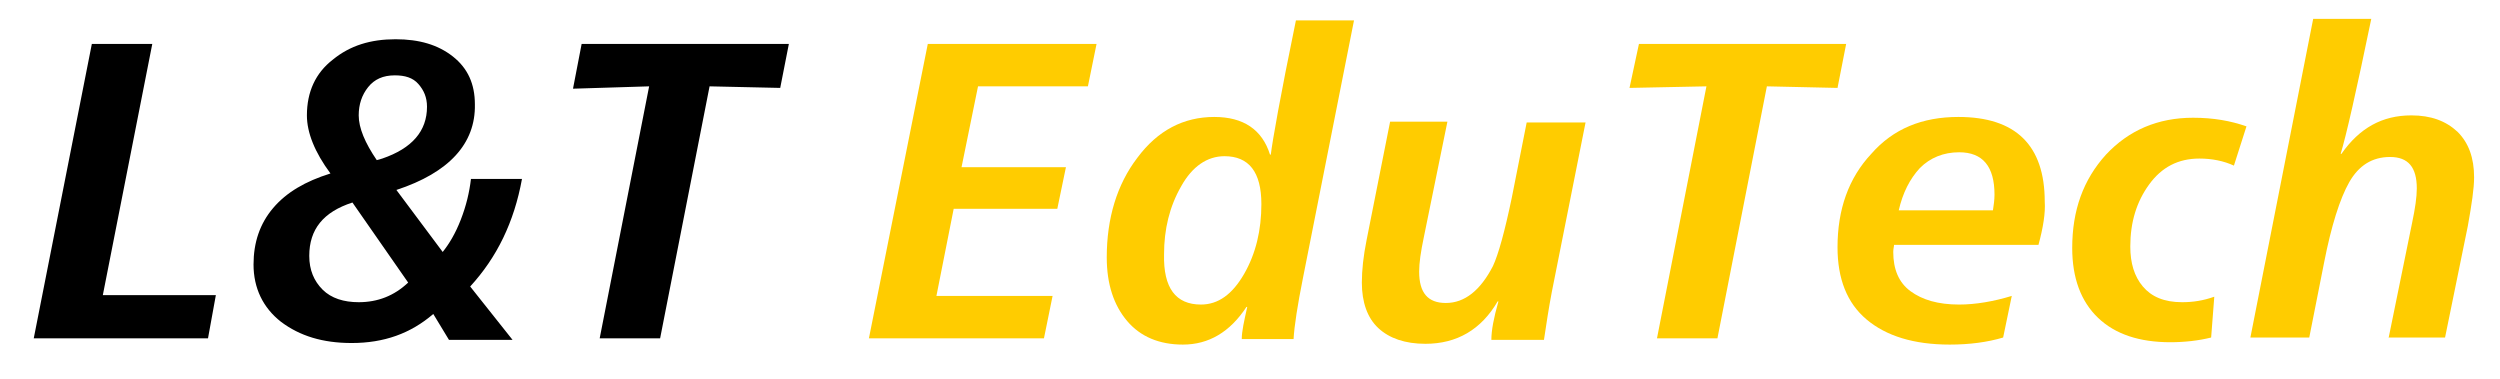
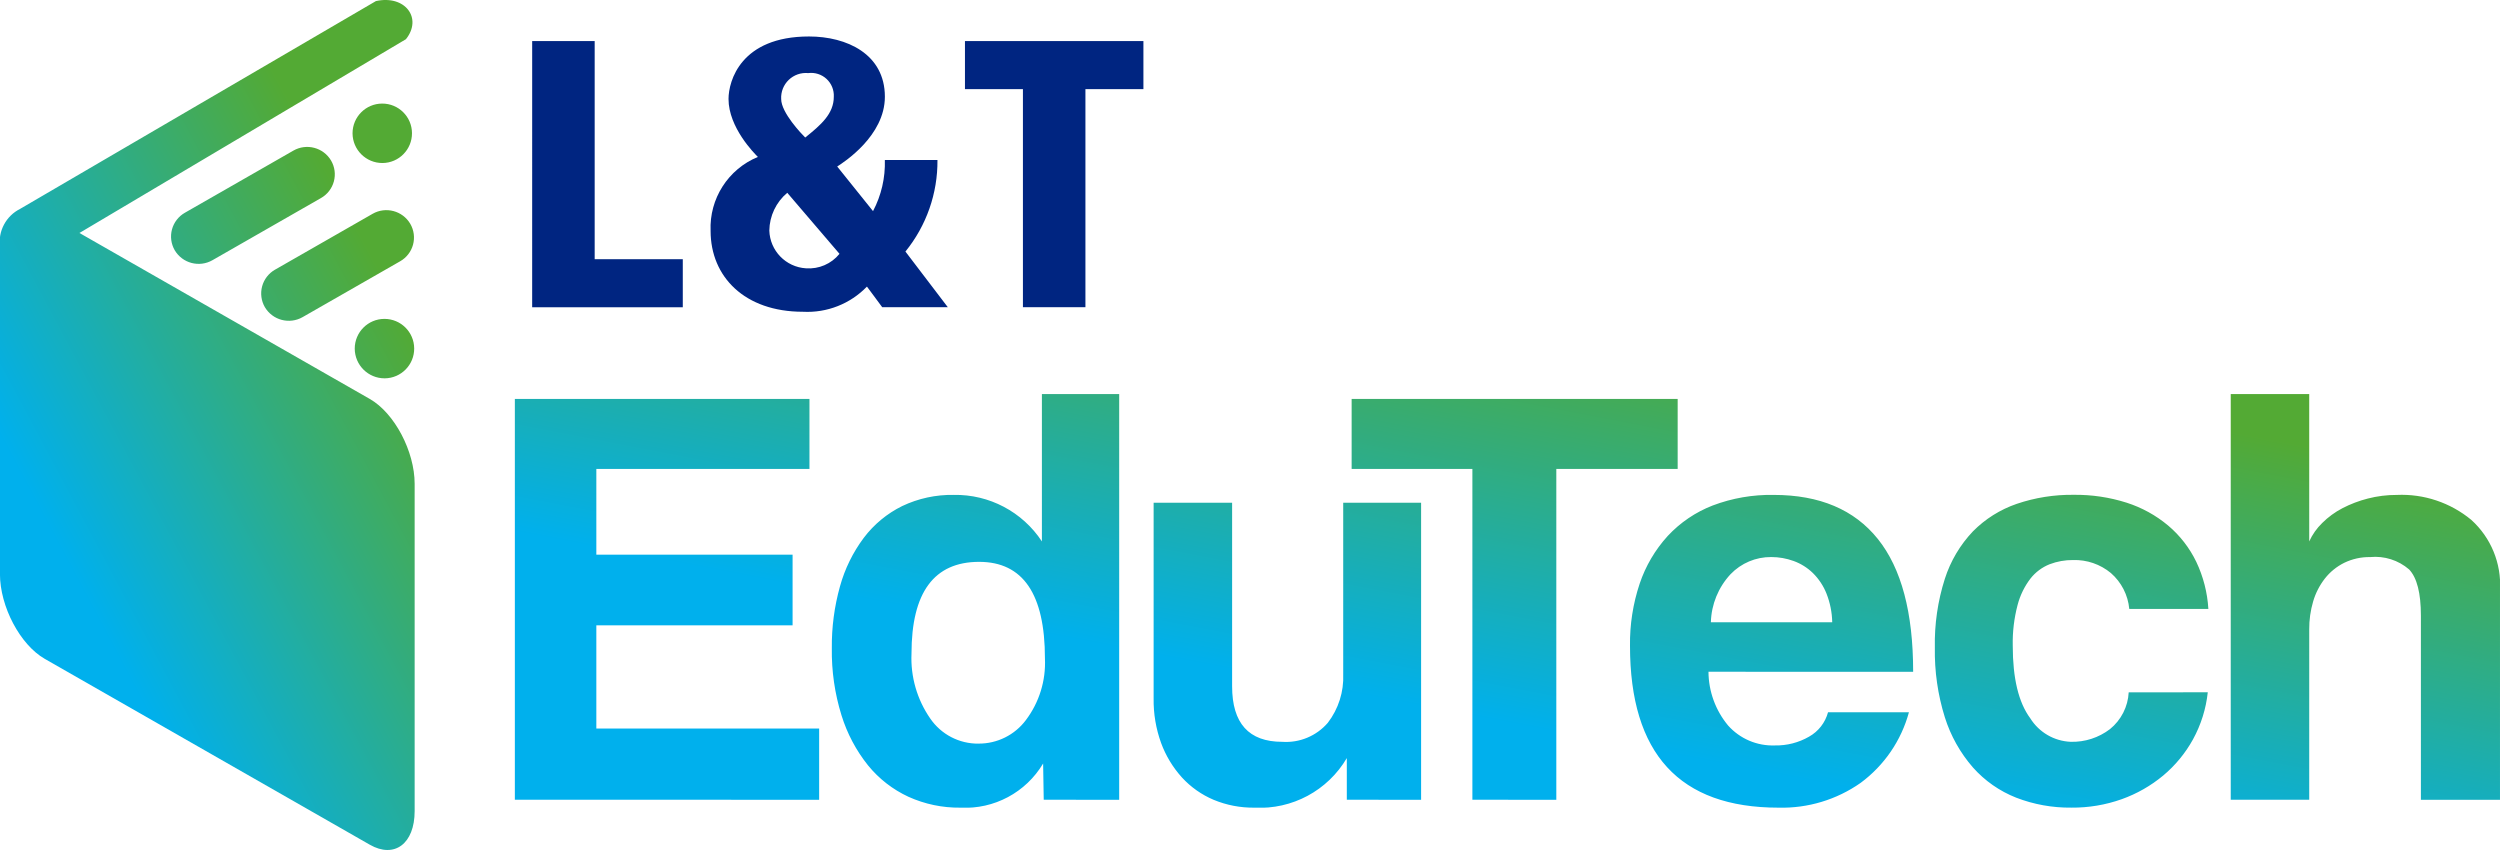
- <svg xmlns="http://www.w3.org/2000/svg" version="1.1" id="Layer_1" x="0px" y="0px" viewBox="0 0 318.5 48.2" style="enable-background:new 0 0 318.5 48.2;" xml:space="preserve">
-   <style type="text/css">
- 	.st0{fill:#FFCC00;}
- </style>
-   <g>
-     <path d="M11.7,5.6h7.7l-6.3,32h14.4l-1,5.5H4.3L11.7,5.6z" />
-     <path d="M50.5,24.2l5.9,7.9c0.8-1,1.6-2.3,2.3-4.1c0.7-1.8,1.1-3.5,1.3-5.2h6.5c-1,5.5-3.2,10-6.6,13.7l5.4,6.8h-8.1L55.2,40   c-2.9,2.5-6.3,3.7-10.4,3.7c-3.7,0-6.6-0.9-9-2.7c-2.3-1.8-3.5-4.3-3.5-7.3c0-2.8,0.8-5.2,2.5-7.2s4.1-3.4,7.3-4.4   c-2-2.7-3-5.2-3-7.4c0-3,1.1-5.4,3.3-7.1C44.6,5.8,47.2,5,50.4,5c3,0,5.4,0.7,7.3,2.2c1.9,1.5,2.8,3.5,2.8,6.1   C60.6,18.3,57.2,22,50.5,24.2z M52,36l-7.1-10.2c-3.7,1.2-5.5,3.4-5.5,6.8c0,1.8,0.6,3.2,1.7,4.3c1.1,1.1,2.7,1.6,4.6,1.6   C48.1,38.5,50.2,37.7,52,36z M48,20.4l0.7-0.2c3.8-1.3,5.7-3.5,5.7-6.6c0-1.2-0.4-2.1-1.1-2.9c-0.7-0.8-1.7-1.1-3-1.1   c-1.5,0-2.6,0.5-3.4,1.5c-0.8,1-1.2,2.2-1.2,3.6C45.7,16.3,46.5,18.2,48,20.4z" />
-     <path d="M74.1,5.6h26.4l-1.1,5.6l-9-0.2l-6.3,32.1h-7.7l6.3-32.1L73,11.3L74.1,5.6z" />
-     <path class="st0" d="M118.2,5.6h21.5l-1.1,5.4h-14l-2.1,10.3h13.3l-1.1,5.3h-13.2l-2.2,11.1h14.8l-1.1,5.4h-22.3L118.2,5.6z" />
-     <path class="st0" d="M150.7,43.9c-3,0-5.4-1-7.1-3c-1.7-2-2.6-4.7-2.6-8.1c0-5,1.3-9.3,3.9-12.7c2.6-3.5,5.9-5.2,9.8-5.2   c3.7,0,6.1,1.6,7.1,4.8h0.1c0.2-1.7,1.2-7.4,3.2-17.1h7.4l-6.5,32.8c-0.7,3.5-1.1,6.1-1.2,7.8h-6.6c0-1,0.3-2.3,0.7-4.1h-0.1   C156.7,42.3,154,43.9,150.7,43.9z M153,38.8c2.2,0,4-1.3,5.5-3.9c1.5-2.6,2.2-5.6,2.2-8.9c0-4.1-1.6-6.1-4.7-6.1   c-2.2,0-4.1,1.3-5.5,3.8c-1.5,2.6-2.2,5.5-2.2,8.7C148.2,36.7,149.8,38.8,153,38.8z" />
-     <path class="st0" d="M190.9,38.4h-0.1c-2.1,3.6-5.2,5.4-9.2,5.4c-2.6,0-4.6-0.7-6-2c-1.4-1.3-2.1-3.3-2.1-5.8   c0-1.6,0.2-3.4,0.6-5.4l3-15.1h7.3l-3,14.7c-0.4,1.9-0.6,3.3-0.6,4.4c0,2.7,1.1,4,3.4,4c2.4,0,4.4-1.6,6-4.7   c0.7-1.5,1.5-4.4,2.4-8.7l1.9-9.6h7.5l-4.3,21.6c-0.4,2.1-0.7,4.1-1,6.1H190C190,42.1,190.3,40.5,190.9,38.4z" />
-     <path class="st0" d="M208.8,5.6h26.4l-1.1,5.6l-9-0.2l-6.3,32.1h-7.7l6.3-32.1l-9.8,0.2L208.8,5.6z" />
-     <path class="st0" d="M259.7,31.2h-18.4c0,0.2-0.1,0.5-0.1,0.9c0,2.2,0.7,3.9,2.2,5c1.5,1.1,3.5,1.7,6.2,1.7c2.1,0,4.4-0.4,6.7-1.1   l-1.1,5.3c-2,0.6-4.3,0.9-6.8,0.9c-4.6,0-8.1-1.1-10.6-3.2c-2.5-2.1-3.7-5.2-3.7-9.2c0-4.8,1.4-8.8,4.3-11.9   c2.8-3.2,6.5-4.7,11.1-4.7c7.3,0,11,3.6,11,10.8C260.6,27.1,260.3,29,259.7,31.2z M241.9,26.8h12c0.1-0.7,0.2-1.3,0.2-2   c0-3.6-1.5-5.4-4.5-5.4c-2,0-3.7,0.7-5,2C243.3,22.8,242.4,24.6,241.9,26.8z" />
-     <path class="st0" d="M286.2,16.1l-1.6,5c-1.3-0.6-2.8-0.9-4.4-0.9c-2.7,0-4.8,1.1-6.4,3.3c-1.6,2.2-2.4,4.8-2.4,7.9   c0,2.1,0.5,3.8,1.6,5.1c1.1,1.3,2.7,2,5,2c1.4,0,2.7-0.2,4.1-0.7l-0.4,5.2c-1.6,0.4-3.4,0.6-5.2,0.6c-3.9,0-7-1-9.2-3.1   c-2.2-2.1-3.3-5.1-3.3-8.9c0-4.8,1.4-8.7,4.3-11.9c2.9-3.1,6.6-4.7,11.1-4.7C282,15,284.2,15.4,286.2,16.1z" />
-     <path class="st0" d="M304.3,43.1l3-14.7c0.4-1.9,0.6-3.3,0.6-4.4c0-2.7-1.1-4-3.4-4s-4,1.1-5.2,3.2c-1.2,2.1-2.3,5.6-3.2,10.2   l-1.9,9.6h-7.5l8-40.6h7.4c-1.9,9.2-3.2,14.9-3.9,17.2h0.1c2.3-3.3,5.2-4.9,8.9-4.9c2.5,0,4.4,0.7,5.9,2.1c1.4,1.4,2.1,3.3,2.1,5.8   c0,1.4-0.3,3.4-0.8,6.2l-2.9,14.2H304.3z" />
+ <svg xmlns="http://www.w3.org/2000/svg" xmlns:xlink="http://www.w3.org/1999/xlink" width="200" height="68" viewBox="0 0 200 68">
+   <defs>
+     <style>.a{fill:none;}.b{clip-path:url(#a);}.c{fill:url(#b);}.d{fill:#002581;}.e{clip-path:url(#c);}.f{fill:url(#d);}</style>
+     <clipPath id="a">
+       <path class="a" d="M179.852,181.491h0a2.225,2.225,0,0,0,3.019.8l8.685-4.974a2.182,2.182,0,0,0,.809-2.994,2.22,2.22,0,0,0-3.019-.8l-8.685,4.974a2.189,2.189,0,0,0-.809,2.994m7.212,4.554h0a2.226,2.226,0,0,0,3.019.8l7.807-4.47a2.182,2.182,0,0,0,.809-2.994,2.22,2.22,0,0,0-3.019-.8l-7.807,4.47a2.189,2.189,0,0,0-.809,2.995Zm9.415-11.529a2.378,2.378,0,1,0-2.4-2.378,2.388,2.388,0,0,0,2.4,2.378Zm.176,17.225a2.378,2.378,0,1,0-2.4-2.378,2.388,2.388,0,0,0,2.4,2.378Zm-29.164-13.56,28.459-16.621c2.335-.514,3.745,1.367,2.4,3.05l-26.115,15.5-.007,0L195.46,193.39c1.973,1.128,3.588,4.185,3.588,6.793v26.178c0,2.608-1.614,3.818-3.588,2.69l-26-14.867c-1.973-1.128-3.588-4.185-3.588-6.794V181.213A2.963,2.963,0,0,1,167.491,178.182Z" transform="translate(-165.876 -161.474)" />
+     </clipPath>
+     <linearGradient id="b" x1="0.265" y1="0.755" x2="0.773" y2="0.203" gradientUnits="objectBoundingBox">
+       <stop offset="0" stop-color="#00b0ed" />
+       <stop offset="1" stop-color="#53aa34" />
+     </linearGradient>
+     <clipPath id="c">
+       <path class="a" d="M489.62,321.37V306.638q0-2.7-.942-3.695a4.156,4.156,0,0,0-3.116-.99,4.581,4.581,0,0,0-2.077.459,4.513,4.513,0,0,0-1.546,1.256A5.513,5.513,0,0,0,481,305.5a7.731,7.731,0,0,0-.314,2.246v13.619h-6.279V288.912h6.279V300.7a4.849,4.849,0,0,1,1.038-1.473,6.651,6.651,0,0,1,1.618-1.183,9.481,9.481,0,0,1,2.029-.773,9.153,9.153,0,0,1,2.319-.29,8.741,8.741,0,0,1,5.966,2,7.012,7.012,0,0,1,2.294,5.579V321.37Zm-17.05-8.6a10.043,10.043,0,0,1-1.183,3.768,10.187,10.187,0,0,1-2.392,2.9,10.974,10.974,0,0,1-3.308,1.884,11.713,11.713,0,0,1-4.033.676,11.864,11.864,0,0,1-4.419-.8,9.081,9.081,0,0,1-3.453-2.415,11.257,11.257,0,0,1-2.246-4.009,17.666,17.666,0,0,1-.8-5.579,16.99,16.99,0,0,1,.8-5.506,9.9,9.9,0,0,1,2.246-3.792,9.067,9.067,0,0,1,3.5-2.2,13.641,13.641,0,0,1,4.564-.725,13.467,13.467,0,0,1,4.226.628,9.865,9.865,0,0,1,3.333,1.835,8.788,8.788,0,0,1,2.246,2.9,10.163,10.163,0,0,1,.966,3.767h-6.327a4.339,4.339,0,0,0-1.473-2.874,4.524,4.524,0,0,0-3.019-1.038,5.147,5.147,0,0,0-1.884.338,3.681,3.681,0,0,0-1.522,1.135,5.955,5.955,0,0,0-1.038,2.125,11.827,11.827,0,0,0-.386,3.26q0,3.912,1.4,5.8a4.008,4.008,0,0,0,3.236,1.884,4.959,4.959,0,0,0,3.14-1.014,4.051,4.051,0,0,0,1.5-2.945Zm-39.944-1.642a6.786,6.786,0,0,0,1.57,4.3,4.78,4.78,0,0,0,3.743,1.594,5.258,5.258,0,0,0,2.73-.7,3.172,3.172,0,0,0,1.522-1.956h6.472a10.422,10.422,0,0,1-3.864,5.651A10.95,10.95,0,0,1,438.23,322q-11.882,0-11.882-12.944a15.074,15.074,0,0,1,.773-4.975,10.743,10.743,0,0,1,2.245-3.817,9.707,9.707,0,0,1,3.6-2.439,13.121,13.121,0,0,1,4.878-.845q5.506,0,8.333,3.526T449,311.13Zm9.9-3.961a6.606,6.606,0,0,0-.459-2.294,4.791,4.791,0,0,0-1.087-1.642,4.315,4.315,0,0,0-1.545-.966,5.221,5.221,0,0,0-1.787-.314,4.456,4.456,0,0,0-3.26,1.376,5.874,5.874,0,0,0-1.57,3.84Zm-28.787,14.2V294.9h-9.66v-5.6h26.082v5.6h-9.708V321.37Zm-10.046,0v-3.333A8.063,8.063,0,0,1,396.3,322a8.232,8.232,0,0,1-3.26-.628,7.258,7.258,0,0,1-2.536-1.787,8.461,8.461,0,0,1-1.666-2.753,10.029,10.029,0,0,1-.6-3.575V297.606h6.279v14.683q0,4.443,4.009,4.444a4.415,4.415,0,0,0,3.647-1.521,5.984,5.984,0,0,0,1.232-3.888V297.606h6.231V321.37Zm-24.247,0-.048-2.9A7.245,7.245,0,0,1,372.782,322a9.794,9.794,0,0,1-4.154-.869,9.077,9.077,0,0,1-3.236-2.512,12.176,12.176,0,0,1-2.125-4.009,17.241,17.241,0,0,1-.773-5.362,17.716,17.716,0,0,1,.652-4.951,11.691,11.691,0,0,1,1.908-3.888,8.623,8.623,0,0,1,3.067-2.536,9.212,9.212,0,0,1,4.129-.894A8.262,8.262,0,0,1,379.3,300.7V288.912h6.183V321.37Zm-5.217-4.492a4.687,4.687,0,0,0,3.792-1.884,7.6,7.6,0,0,0,1.522-4.927q0-7.729-5.265-7.729-5.41,0-5.41,7.342a8.45,8.45,0,0,0,1.5,5.192A4.62,4.62,0,0,0,374.231,316.878Zm-37.095,4.492V289.3h23.571v5.6h-17.05v6.859h15.7v5.653h-15.7v8.257H361.48v5.7Z" transform="translate(-337.136 -288.912)" />
+     </clipPath>
+     <linearGradient id="d" x1="0.353" y1="0.659" x2="0.871" y2="0.097" xlink:href="#b" />
+   </defs>
+   <g transform="translate(-165.876 -161.474)">
+     <g transform="translate(165.876 161.474)">
+       <g class="b">
+         <rect class="c" width="33.82" height="69.134" transform="translate(0 -0.428)" />
+       </g>
+     </g>
+     <path class="d" d="M376.4,194.724h5v-17.45h4.639V173.43H371.763v3.844H376.4Zm-14.857-11.257c.519-.336,3.813-2.442,3.813-5.583,0-3.417-3.051-4.82-6.071-4.82-5.461,0-6.437,3.57-6.437,5,0,2.288,2.075,4.363,2.349,4.637a6.113,6.113,0,0,0-3.783,5.918c0,3.661,2.715,6.468,7.383,6.468a6.626,6.626,0,0,0,5.125-2.014l1.22,1.647h5.247L367,190.27a11.448,11.448,0,0,0,2.563-7.322h-4.209a8.228,8.228,0,0,1-.946,4.088Zm.183,6.986a3.157,3.157,0,0,1-2.685,1.158,3.122,3.122,0,0,1-2.929-3.021,4.02,4.02,0,0,1,1.435-3.021Zm-2.5-14.46a1.814,1.814,0,0,1,2.044,1.892c0,1.373-1.037,2.258-2.288,3.264-.274-.275-1.922-1.983-1.922-3.081A1.979,1.979,0,0,1,359.224,175.993Zm-22.087,18.732h12.05v-3.844H342.14V173.43h-5Z" transform="translate(-128.69 -8.672)" />
+     <g transform="translate(207.064 192.999)">
+       <g class="e" transform="translate(0 0)">
+         <rect class="f" width="158.811" height="33.086" />
+       </g>
+     </g>
  </g>
</svg>
